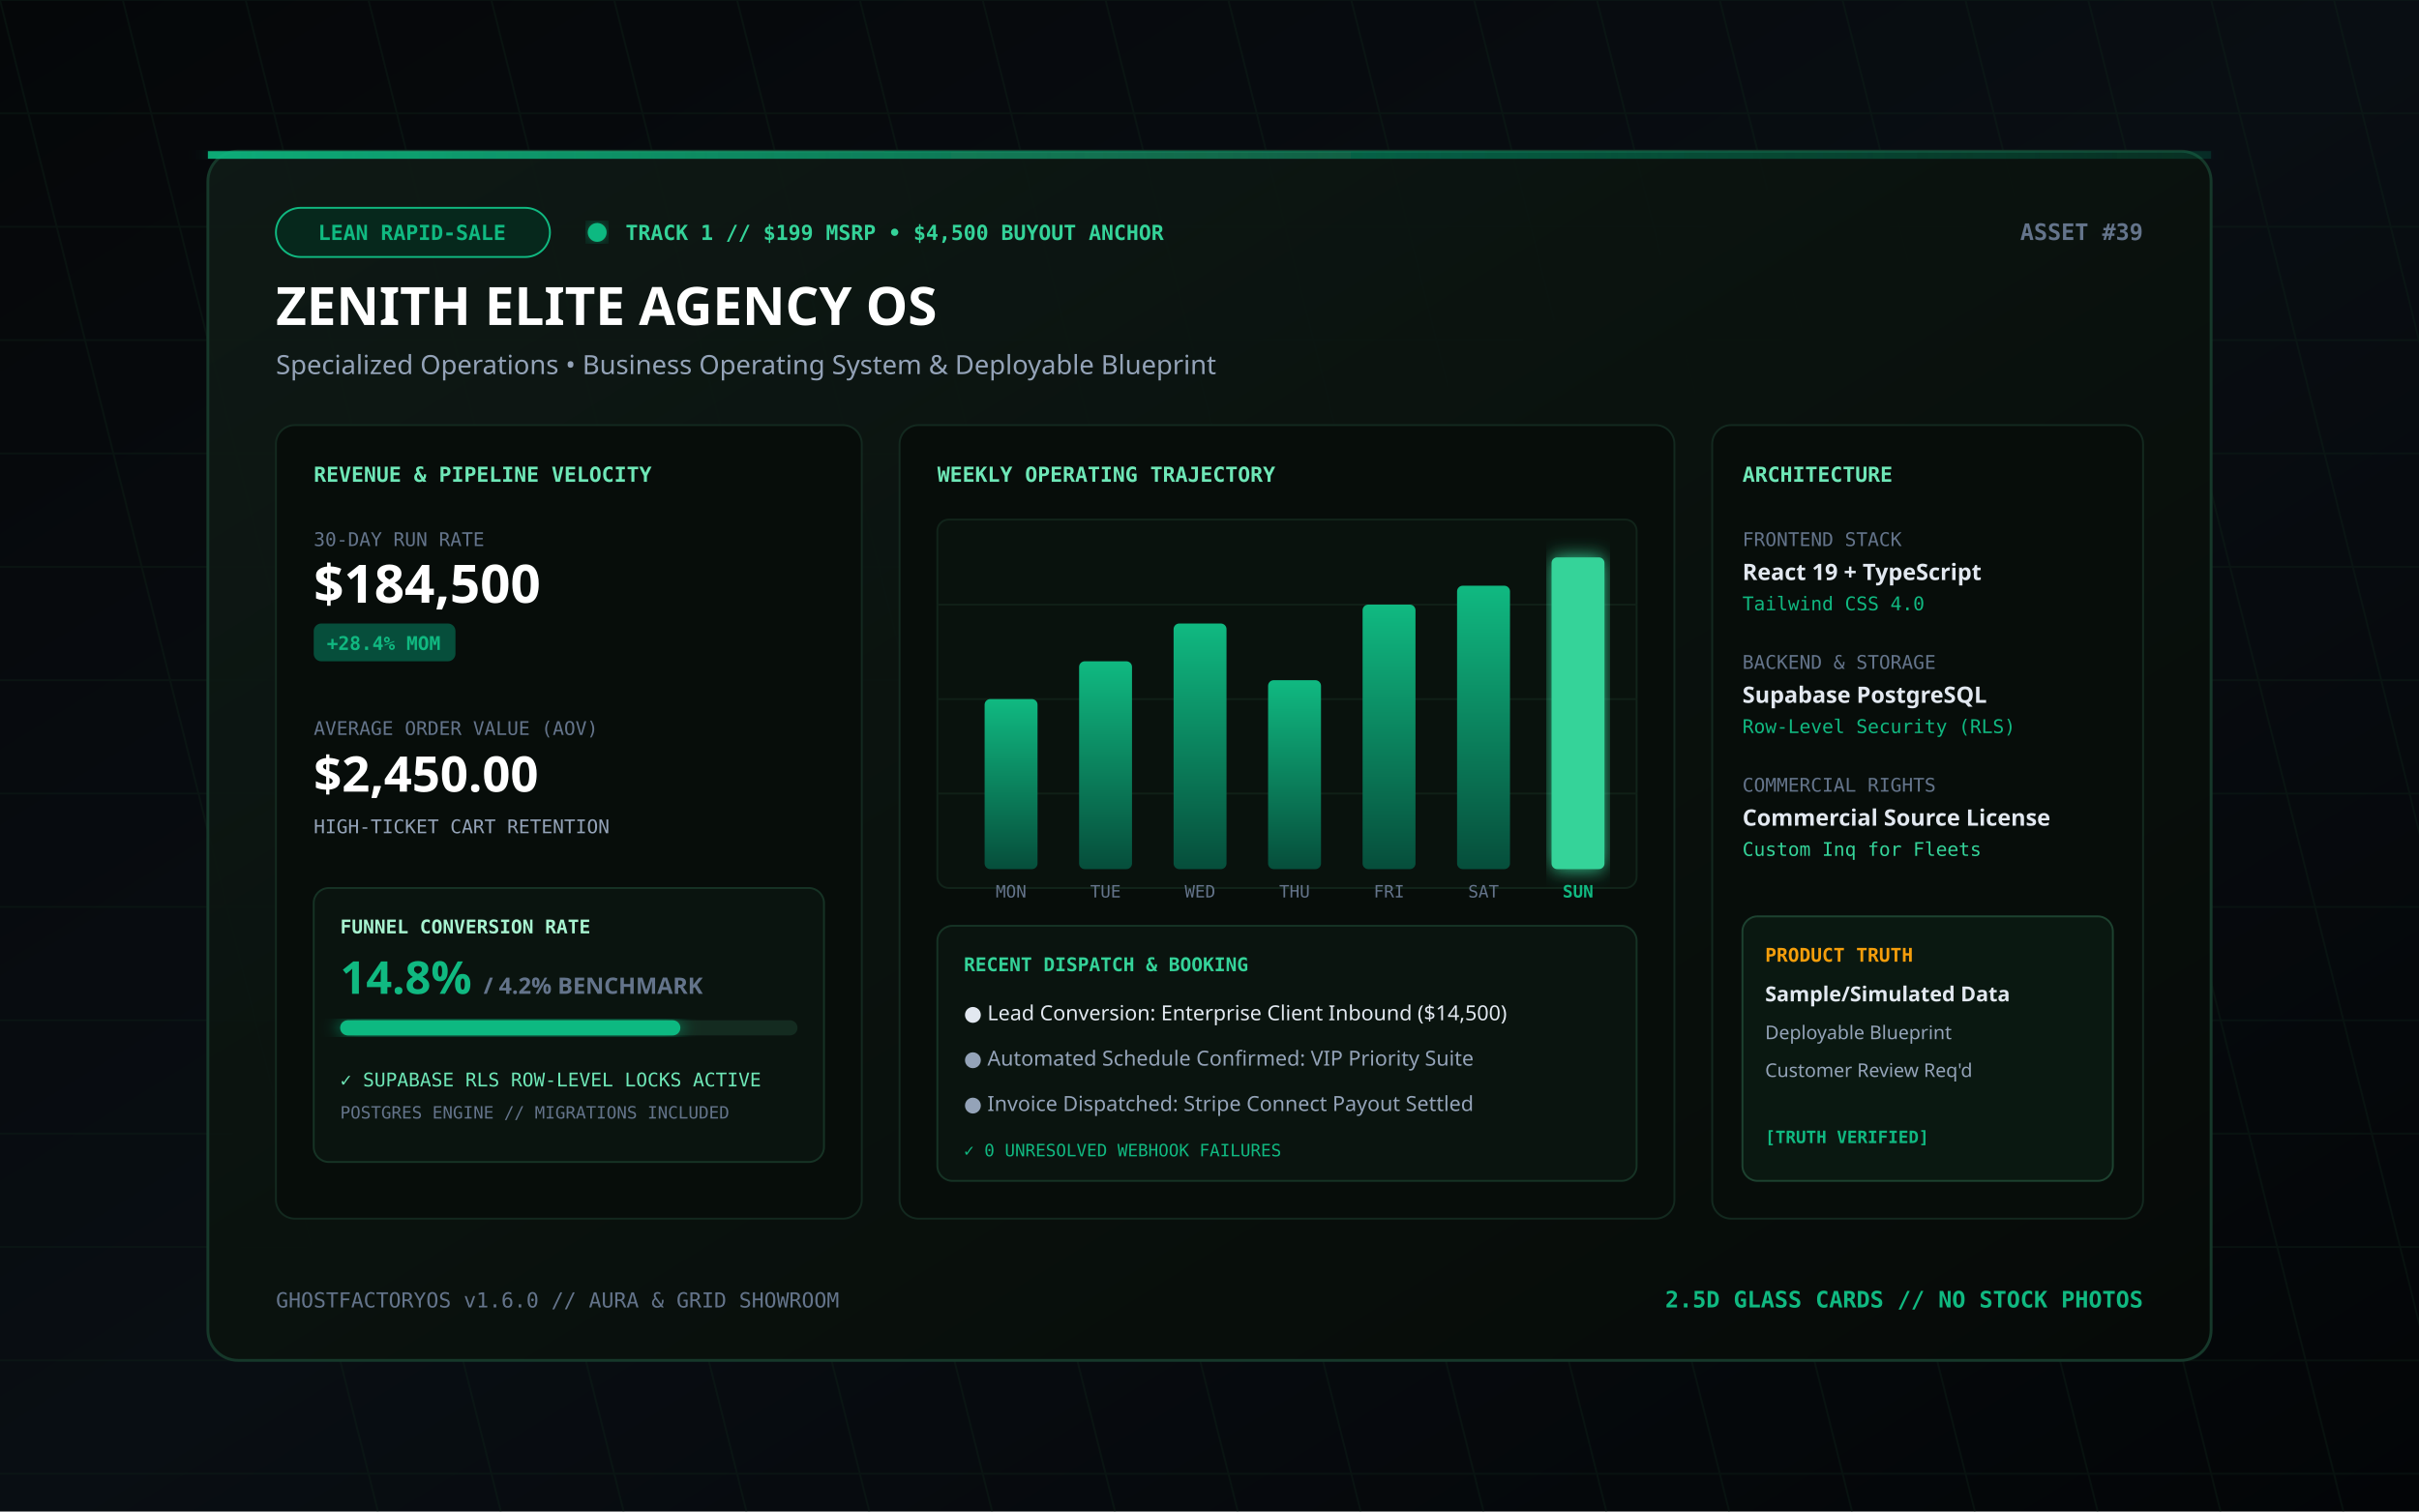
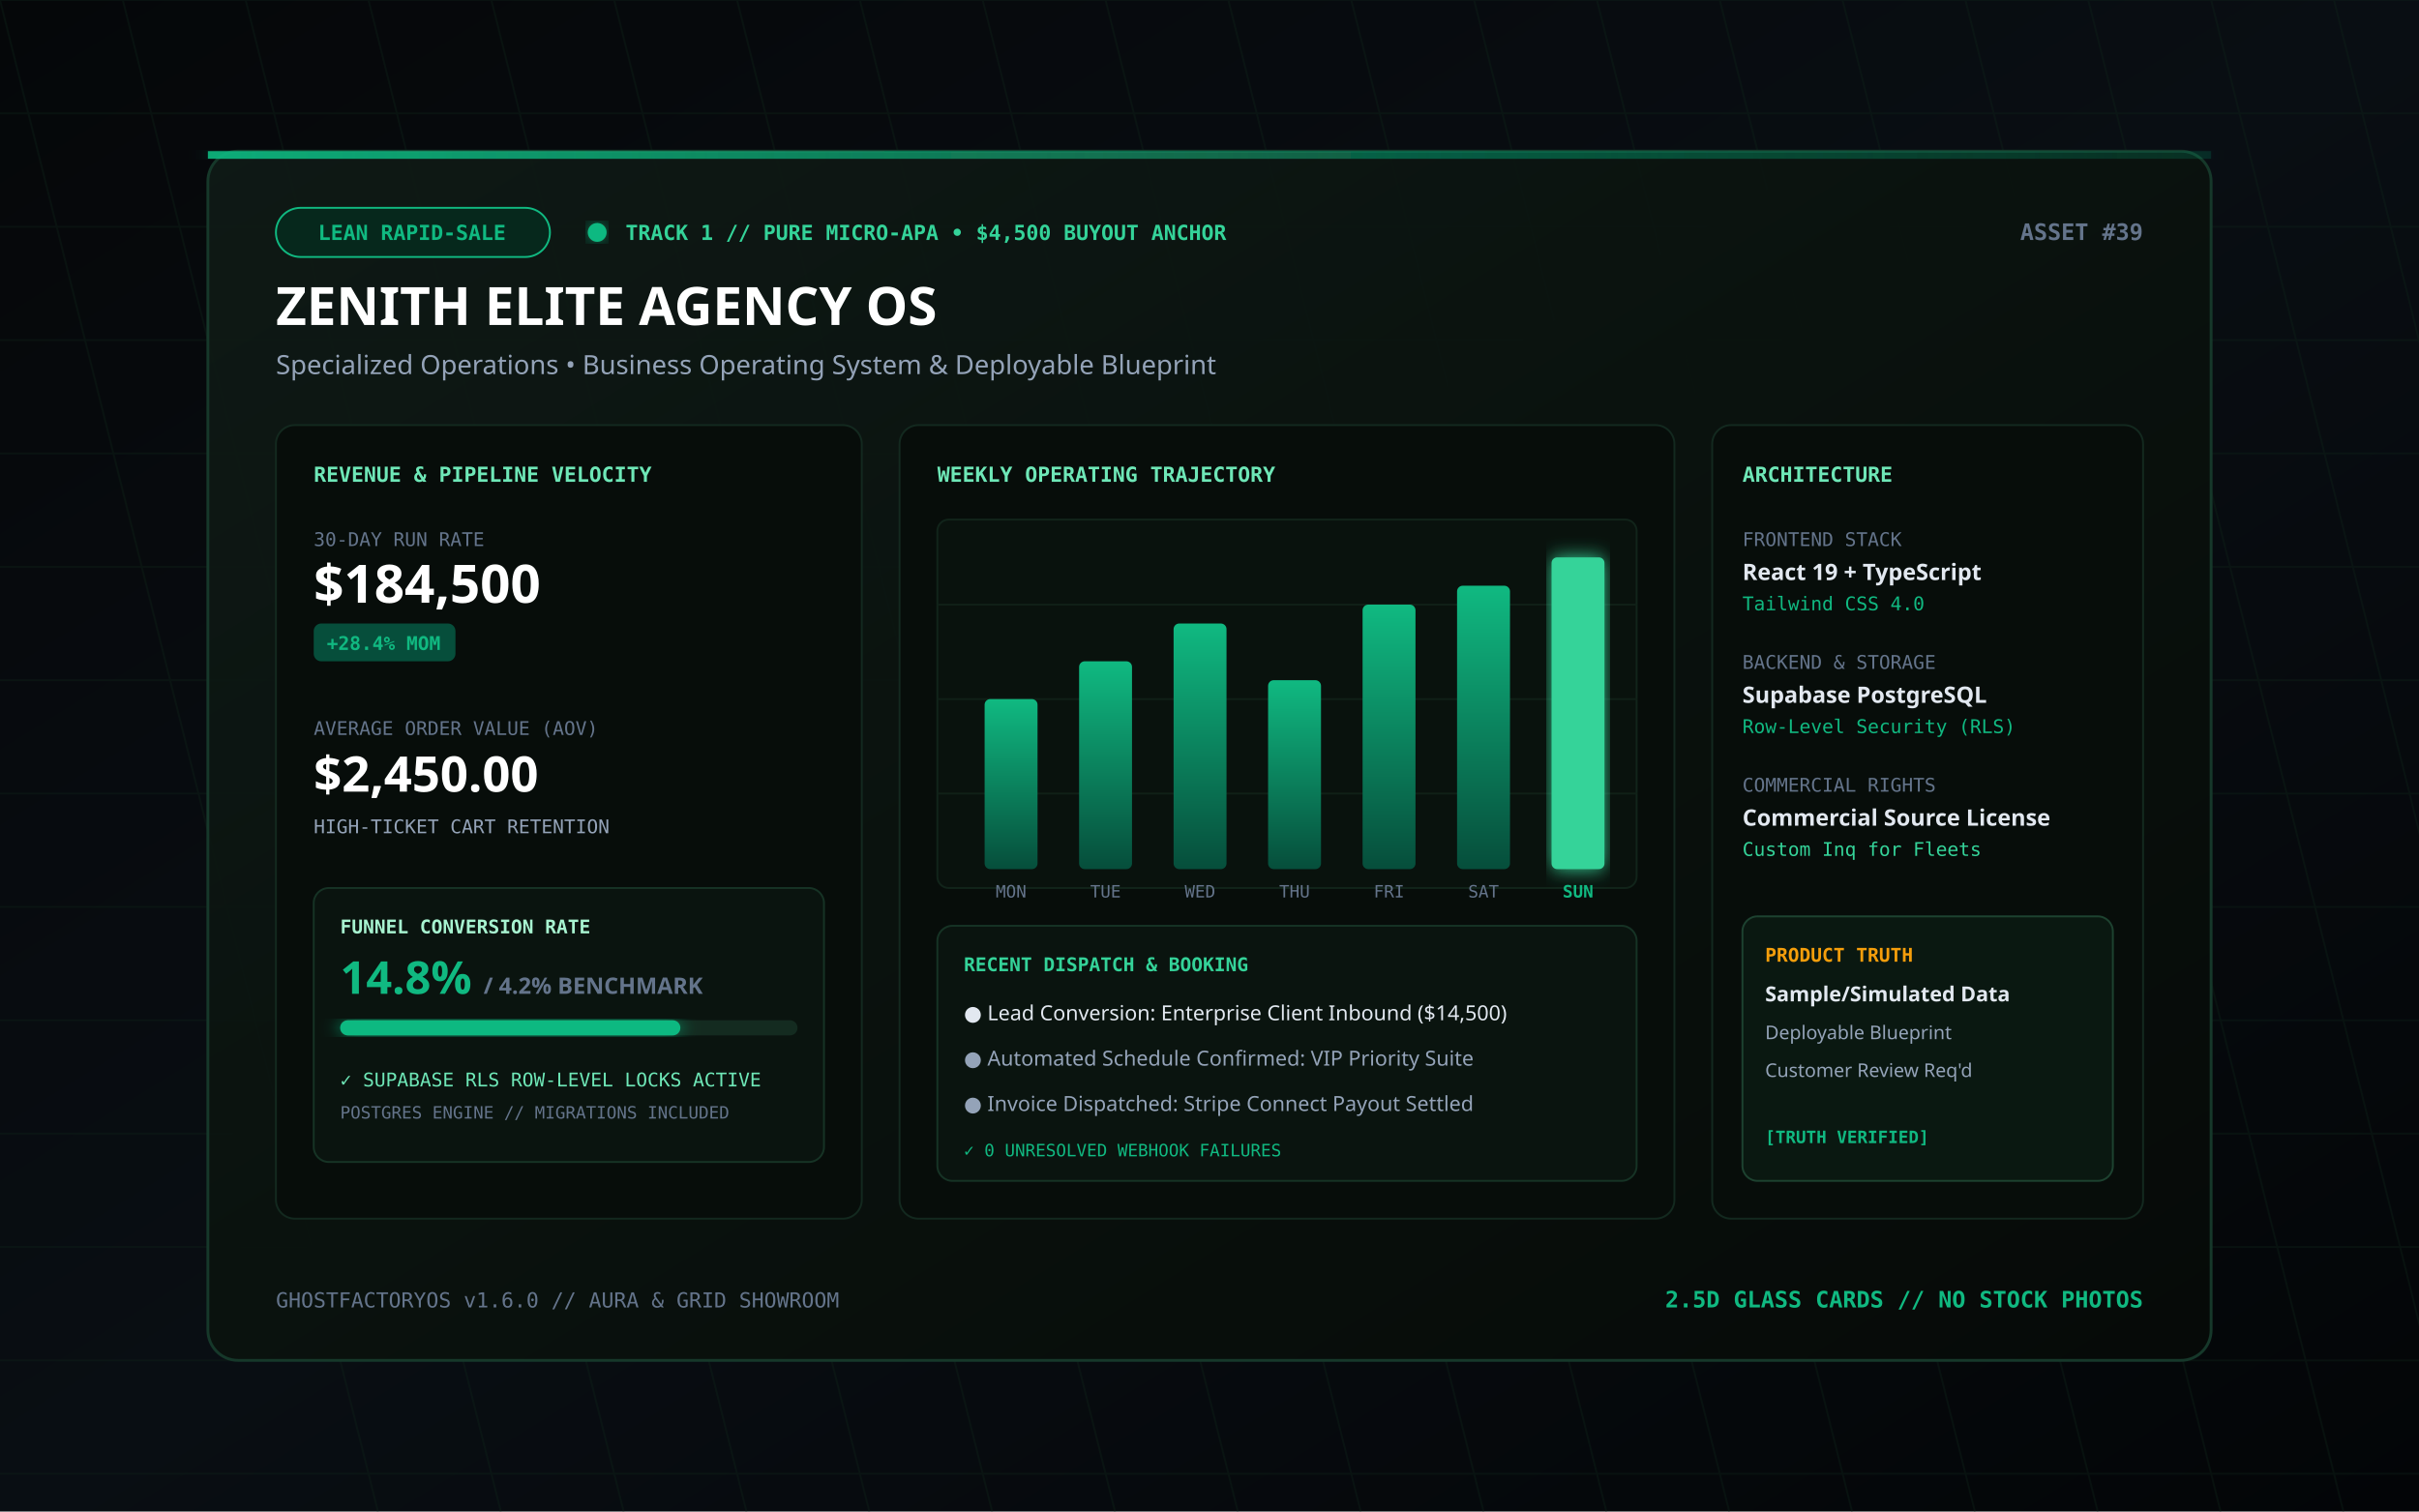
<svg xmlns="http://www.w3.org/2000/svg" width="1280" height="800" viewBox="0 0 1280 800">
  <defs>
    <linearGradient id="bgGradR_39" x1="0%" y1="0%" x2="100%" y2="100%">
      <stop offset="0%" stop-color="#050709" />
      <stop offset="50%" stop-color="#090E13" />
      <stop offset="100%" stop-color="#030507" />
    </linearGradient>
    <linearGradient id="glassCardGrad_39" x1="0%" y1="0%" x2="100%" y2="100%">
      <stop offset="0%" stop-color="#0F1A15" stop-opacity="0.95" />
      <stop offset="50%" stop-color="#0A120E" stop-opacity="0.98" />
      <stop offset="100%" stop-color="#060A08" stop-opacity="0.99" />
    </linearGradient>
    <linearGradient id="emeraldEdge_39" x1="0%" y1="0%" x2="100%" y2="0%">
      <stop offset="0%" stop-color="#10B981" stop-opacity="0.9" />
      <stop offset="100%" stop-color="#059669" stop-opacity="0.2" />
    </linearGradient>
    <linearGradient id="emeraldBar_39" x1="0%" y1="100%" x2="0%" y2="0%">
      <stop offset="0%" stop-color="#064E3B" />
      <stop offset="100%" stop-color="#10B981" />
    </linearGradient>
    <filter id="emeraldGlow_39">
      <feGaussianBlur stdDeviation="5" result="blur" />
      <feMerge>
        <feMergeNode in="blur" />
        <feMergeNode in="SourceGraphic" />
      </feMerge>
    </filter>
  </defs>
  <rect width="1280" height="800" fill="url(#bgGradR_39)" />
  <g stroke="#0F241A" stroke-width="1" opacity="0.35">
    <line x1="0" y1="0" x2="200" y2="800" />
    <line x1="65" y1="0" x2="265" y2="800" />
    <line x1="130" y1="0" x2="330" y2="800" />
    <line x1="195" y1="0" x2="395" y2="800" />
    <line x1="260" y1="0" x2="460" y2="800" />
    <line x1="325" y1="0" x2="525" y2="800" />
    <line x1="390" y1="0" x2="590" y2="800" />
    <line x1="455" y1="0" x2="655" y2="800" />
    <line x1="520" y1="0" x2="720" y2="800" />
    <line x1="585" y1="0" x2="785" y2="800" />
    <line x1="650" y1="0" x2="850" y2="800" />
    <line x1="715" y1="0" x2="915" y2="800" />
    <line x1="780" y1="0" x2="980" y2="800" />
    <line x1="845" y1="0" x2="1045" y2="800" />
    <line x1="910" y1="0" x2="1110" y2="800" />
    <line x1="975" y1="0" x2="1175" y2="800" />
    <line x1="1040" y1="0" x2="1240" y2="800" />
    <line x1="1105" y1="0" x2="1305" y2="800" />
    <line x1="1170" y1="0" x2="1370" y2="800" />
    <line x1="1235" y1="0" x2="1435" y2="800" />
    <line x1="1300" y1="0" x2="1500" y2="800" />
    <line x1="1365" y1="0" x2="1565" y2="800" />
    <line x1="0" y1="0" x2="1280" y2="0" />
    <line x1="0" y1="60" x2="1280" y2="60" />
    <line x1="0" y1="120" x2="1280" y2="120" />
    <line x1="0" y1="180" x2="1280" y2="180" />
    <line x1="0" y1="240" x2="1280" y2="240" />
    <line x1="0" y1="300" x2="1280" y2="300" />
    <line x1="0" y1="360" x2="1280" y2="360" />
    <line x1="0" y1="420" x2="1280" y2="420" />
    <line x1="0" y1="480" x2="1280" y2="480" />
    <line x1="0" y1="540" x2="1280" y2="540" />
    <line x1="0" y1="600" x2="1280" y2="600" />
    <line x1="0" y1="660" x2="1280" y2="660" />
    <line x1="0" y1="720" x2="1280" y2="720" />
    <line x1="0" y1="780" x2="1280" y2="780" />
    <line x1="0" y1="840" x2="1280" y2="840" />
  </g>
  <g transform="translate(110, 80)">
    <rect x="0" y="0" width="1060" height="640" rx="16" fill="url(#glassCardGrad_39)" stroke="#16382A" stroke-width="1.5" />
    <rect x="0" y="0" width="1060" height="4" fill="url(#emeraldEdge_39)" filter="url(#emeraldGlow_39)" />
    <g transform="translate(36, 30)">
      <rect x="0" y="0" width="145" height="26" rx="13" fill="#06281C" stroke="#10B981" stroke-width="1" />
      <text x="72" y="17" fill="#10B981" font-family="monospace" font-size="11" font-weight="700" text-anchor="middle">LEAN RAPID-SALE</text>
      <circle cx="170" cy="13" r="5" fill="#10B981" filter="url(#emeraldGlow_39)" />
-       <text x="185" y="17" fill="#34D399" font-family="monospace" font-size="11" font-weight="600">TRACK 1 // $199 MSRP • $4,500 BUYOUT ANCHOR</text>
+       <text x="185" y="17" fill="#34D399" font-family="monospace" font-size="11" font-weight="600">TRACK 1 // PURE MICRO-APA • $4,500 BUYOUT ANCHOR</text>
      <text x="988" y="17" fill="#64748B" font-family="monospace" font-size="12" text-anchor="end" font-weight="600">ASSET #39</text>
    </g>
    <text x="36" y="92" fill="#FFFFFF" font-family="sans-serif" font-size="28" font-weight="800">ZENITH ELITE AGENCY OS</text>
    <text x="36" y="118" fill="#94A3B8" font-family="sans-serif" font-size="14" font-weight="500">Specialized Operations • Business Operating System &amp; Deployable Blueprint</text>
    <g transform="translate(36, 145)">
      <rect width="310" height="420" rx="10" fill="#070D0A" stroke="#13291F" stroke-width="1" />
      <text x="20" y="30" fill="#6EE7B7" font-family="monospace" font-size="11" font-weight="700">REVENUE &amp; PIPELINE VELOCITY</text>
      <g transform="translate(20, 50)">
        <text x="0" y="14" fill="#64748B" font-family="monospace" font-size="10">30-DAY RUN RATE</text>
        <text x="0" y="44" fill="#FFFFFF" font-family="sans-serif" font-size="28" font-weight="800">$184,500</text>
        <rect x="0" y="55" width="75" height="20" rx="4" fill="#064E3B" />
        <text x="37" y="69" fill="#10B981" font-family="monospace" font-size="10" font-weight="700" text-anchor="middle">+28.4% MOM</text>
      </g>
      <g transform="translate(20, 150)">
        <text x="0" y="14" fill="#64748B" font-family="monospace" font-size="10">AVERAGE ORDER VALUE (AOV)</text>
        <text x="0" y="44" fill="#FFFFFF" font-family="sans-serif" font-size="26" font-weight="700">$2,450.00</text>
        <text x="0" y="66" fill="#94A3B8" font-family="monospace" font-size="10">HIGH-TICKET CART RETENTION</text>
      </g>
      <g transform="translate(20, 245)">
        <rect width="270" height="145" rx="8" fill="#0A140F" stroke="#163325" stroke-width="1" />
        <text x="14" y="24" fill="#A7F3D0" font-family="monospace" font-size="10" font-weight="700">FUNNEL CONVERSION RATE</text>
        <text x="14" y="56" fill="#10B981" font-family="sans-serif" font-size="24" font-weight="800">14.8% <tspan fill="#64748B" font-size="12">/ 4.2% BENCHMARK</tspan>
        </text>
        <rect x="14" y="70" width="242" height="8" rx="4" fill="#142B20" />
        <rect x="14" y="70" width="180" height="8" rx="4" fill="#10B981" filter="url(#emeraldGlow_39)" />
        <text x="14" y="105" fill="#6EE7B7" font-family="monospace" font-size="10">✓ SUPABASE RLS ROW-LEVEL LOCKS ACTIVE</text>
        <text x="14" y="122" fill="#64748B" font-family="monospace" font-size="9">POSTGRES ENGINE // MIGRATIONS INCLUDED</text>
      </g>
    </g>
    <g transform="translate(366, 145)">
      <rect width="410" height="420" rx="10" fill="#070D0A" stroke="#13291F" stroke-width="1" />
      <text x="20" y="30" fill="#6EE7B7" font-family="monospace" font-size="11" font-weight="700">WEEKLY OPERATING TRAJECTORY</text>
      <g transform="translate(20, 50)">
        <rect width="370" height="195" rx="6" fill="#09120D" stroke="#11241A" stroke-width="1" />
        <line x1="0" y1="45" x2="370" y2="45" stroke="#102017" stroke-width="1" />
        <line x1="0" y1="95" x2="370" y2="95" stroke="#102017" stroke-width="1" />
        <line x1="0" y1="145" x2="370" y2="145" stroke="#102017" stroke-width="1" />
        <rect x="25" y="95" width="28" height="90" rx="3" fill="url(#emeraldBar_39)" />
        <rect x="75" y="75" width="28" height="110" rx="3" fill="url(#emeraldBar_39)" />
        <rect x="125" y="55" width="28" height="130" rx="3" fill="url(#emeraldBar_39)" />
        <rect x="175" y="85" width="28" height="100" rx="3" fill="url(#emeraldBar_39)" />
        <rect x="225" y="45" width="28" height="140" rx="3" fill="url(#emeraldBar_39)" />
        <rect x="275" y="35" width="28" height="150" rx="3" fill="url(#emeraldBar_39)" />
        <rect x="325" y="20" width="28" height="165" rx="3" fill="#34D399" filter="url(#emeraldGlow_39)" />
        <text x="39" y="200" fill="#64748B" font-family="monospace" font-size="9" text-anchor="middle">MON</text>
        <text x="89" y="200" fill="#64748B" font-family="monospace" font-size="9" text-anchor="middle">TUE</text>
        <text x="139" y="200" fill="#64748B" font-family="monospace" font-size="9" text-anchor="middle">WED</text>
        <text x="189" y="200" fill="#64748B" font-family="monospace" font-size="9" text-anchor="middle">THU</text>
        <text x="239" y="200" fill="#64748B" font-family="monospace" font-size="9" text-anchor="middle">FRI</text>
        <text x="289" y="200" fill="#64748B" font-family="monospace" font-size="9" text-anchor="middle">SAT</text>
        <text x="339" y="200" fill="#10B981" font-family="monospace" font-size="9" font-weight="700" text-anchor="middle">SUN</text>
      </g>
      <g transform="translate(20, 265)">
        <rect width="370" height="135" rx="8" fill="#0A140F" stroke="#163325" stroke-width="1" />
        <text x="14" y="24" fill="#34D399" font-family="monospace" font-size="10" font-weight="700">RECENT DISPATCH &amp; BOOKING</text>
        <text x="14" y="50" fill="#E2E8F0" font-family="sans-serif" font-size="11">● Lead Conversion: Enterprise Client Inbound ($14,500)</text>
        <text x="14" y="74" fill="#94A3B8" font-family="sans-serif" font-size="11">● Automated Schedule Confirmed: VIP Priority Suite</text>
        <text x="14" y="98" fill="#94A3B8" font-family="sans-serif" font-size="11">● Invoice Dispatched: Stripe Connect Payout Settled</text>
        <text x="14" y="122" fill="#10B981" font-family="monospace" font-size="9">✓ 0 UNRESOLVED WEBHOOK FAILURES</text>
      </g>
    </g>
    <g transform="translate(796, 145)">
      <rect width="228" height="420" rx="10" fill="#070D0A" stroke="#13291F" stroke-width="1" />
      <text x="16" y="30" fill="#6EE7B7" font-family="monospace" font-size="11" font-weight="700">ARCHITECTURE</text>
      <g transform="translate(16, 50)">
        <text x="0" y="14" fill="#64748B" font-family="monospace" font-size="10">FRONTEND STACK</text>
        <text x="0" y="32" fill="#E2E8F0" font-family="sans-serif" font-size="12" font-weight="600">React 19 + TypeScript</text>
        <text x="0" y="48" fill="#10B981" font-family="monospace" font-size="10">Tailwind CSS 4.0</text>
      </g>
      <g transform="translate(16, 115)">
        <text x="0" y="14" fill="#64748B" font-family="monospace" font-size="10">BACKEND &amp; STORAGE</text>
        <text x="0" y="32" fill="#E2E8F0" font-family="sans-serif" font-size="12" font-weight="600">Supabase PostgreSQL</text>
        <text x="0" y="48" fill="#10B981" font-family="monospace" font-size="10">Row-Level Security (RLS)</text>
      </g>
      <g transform="translate(16, 180)">
        <text x="0" y="14" fill="#64748B" font-family="monospace" font-size="10">COMMERCIAL RIGHTS</text>
        <text x="0" y="32" fill="#E2E8F0" font-family="sans-serif" font-size="12" font-weight="600">Commercial Source License</text>
        <text x="0" y="48" fill="#34D399" font-family="monospace" font-size="10">Custom Inq for Fleets</text>
      </g>
      <g transform="translate(16, 260)">
        <rect width="196" height="140" rx="8" fill="#0A1811" stroke="#1D4230" stroke-width="1" />
        <text x="12" y="24" fill="#F59E0B" font-family="monospace" font-size="10" font-weight="700">PRODUCT TRUTH</text>
        <text x="12" y="45" fill="#E2E8F0" font-family="sans-serif" font-size="11" font-weight="600">Sample/Simulated Data</text>
        <text x="12" y="65" fill="#94A3B8" font-family="sans-serif" font-size="10">Deployable Blueprint</text>
        <text x="12" y="85" fill="#94A3B8" font-family="sans-serif" font-size="10">Customer Review Req'd</text>
        <text x="12" y="120" fill="#10B981" font-family="monospace" font-size="9" font-weight="700">[TRUTH VERIFIED]</text>
      </g>
    </g>
    <g transform="translate(36, 590)">
      <text x="0" y="22" fill="#64748B" font-family="monospace" font-size="11">GHOSTFACTORYOS v1.6.0 // AURA &amp; GRID SHOWROOM</text>
      <text x="988" y="22" fill="#10B981" font-family="monospace" font-size="12" font-weight="700" text-anchor="end">2.5D GLASS CARDS // NO STOCK PHOTOS</text>
    </g>
  </g>
</svg>
